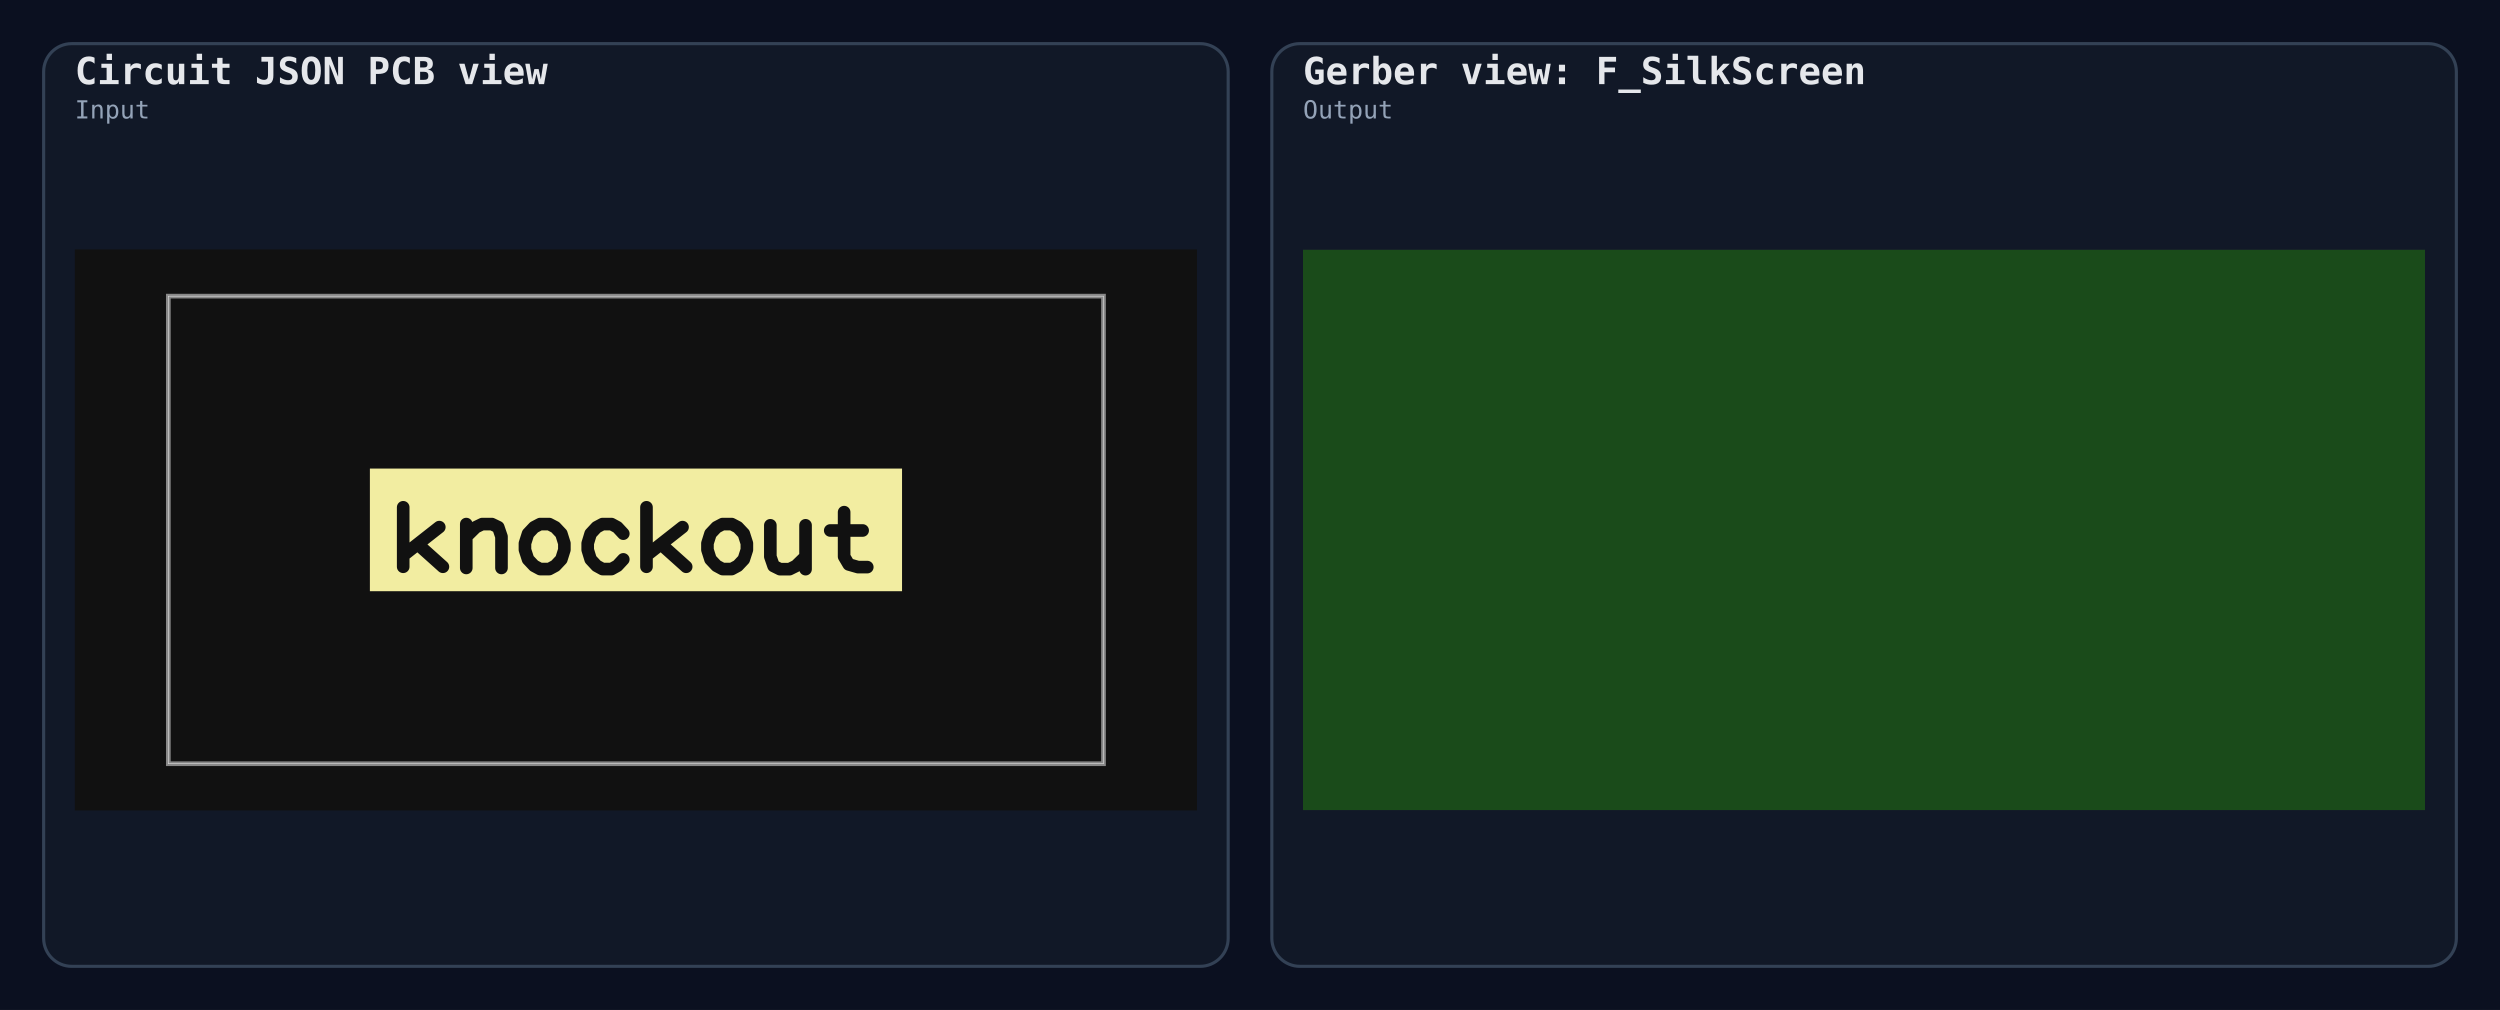
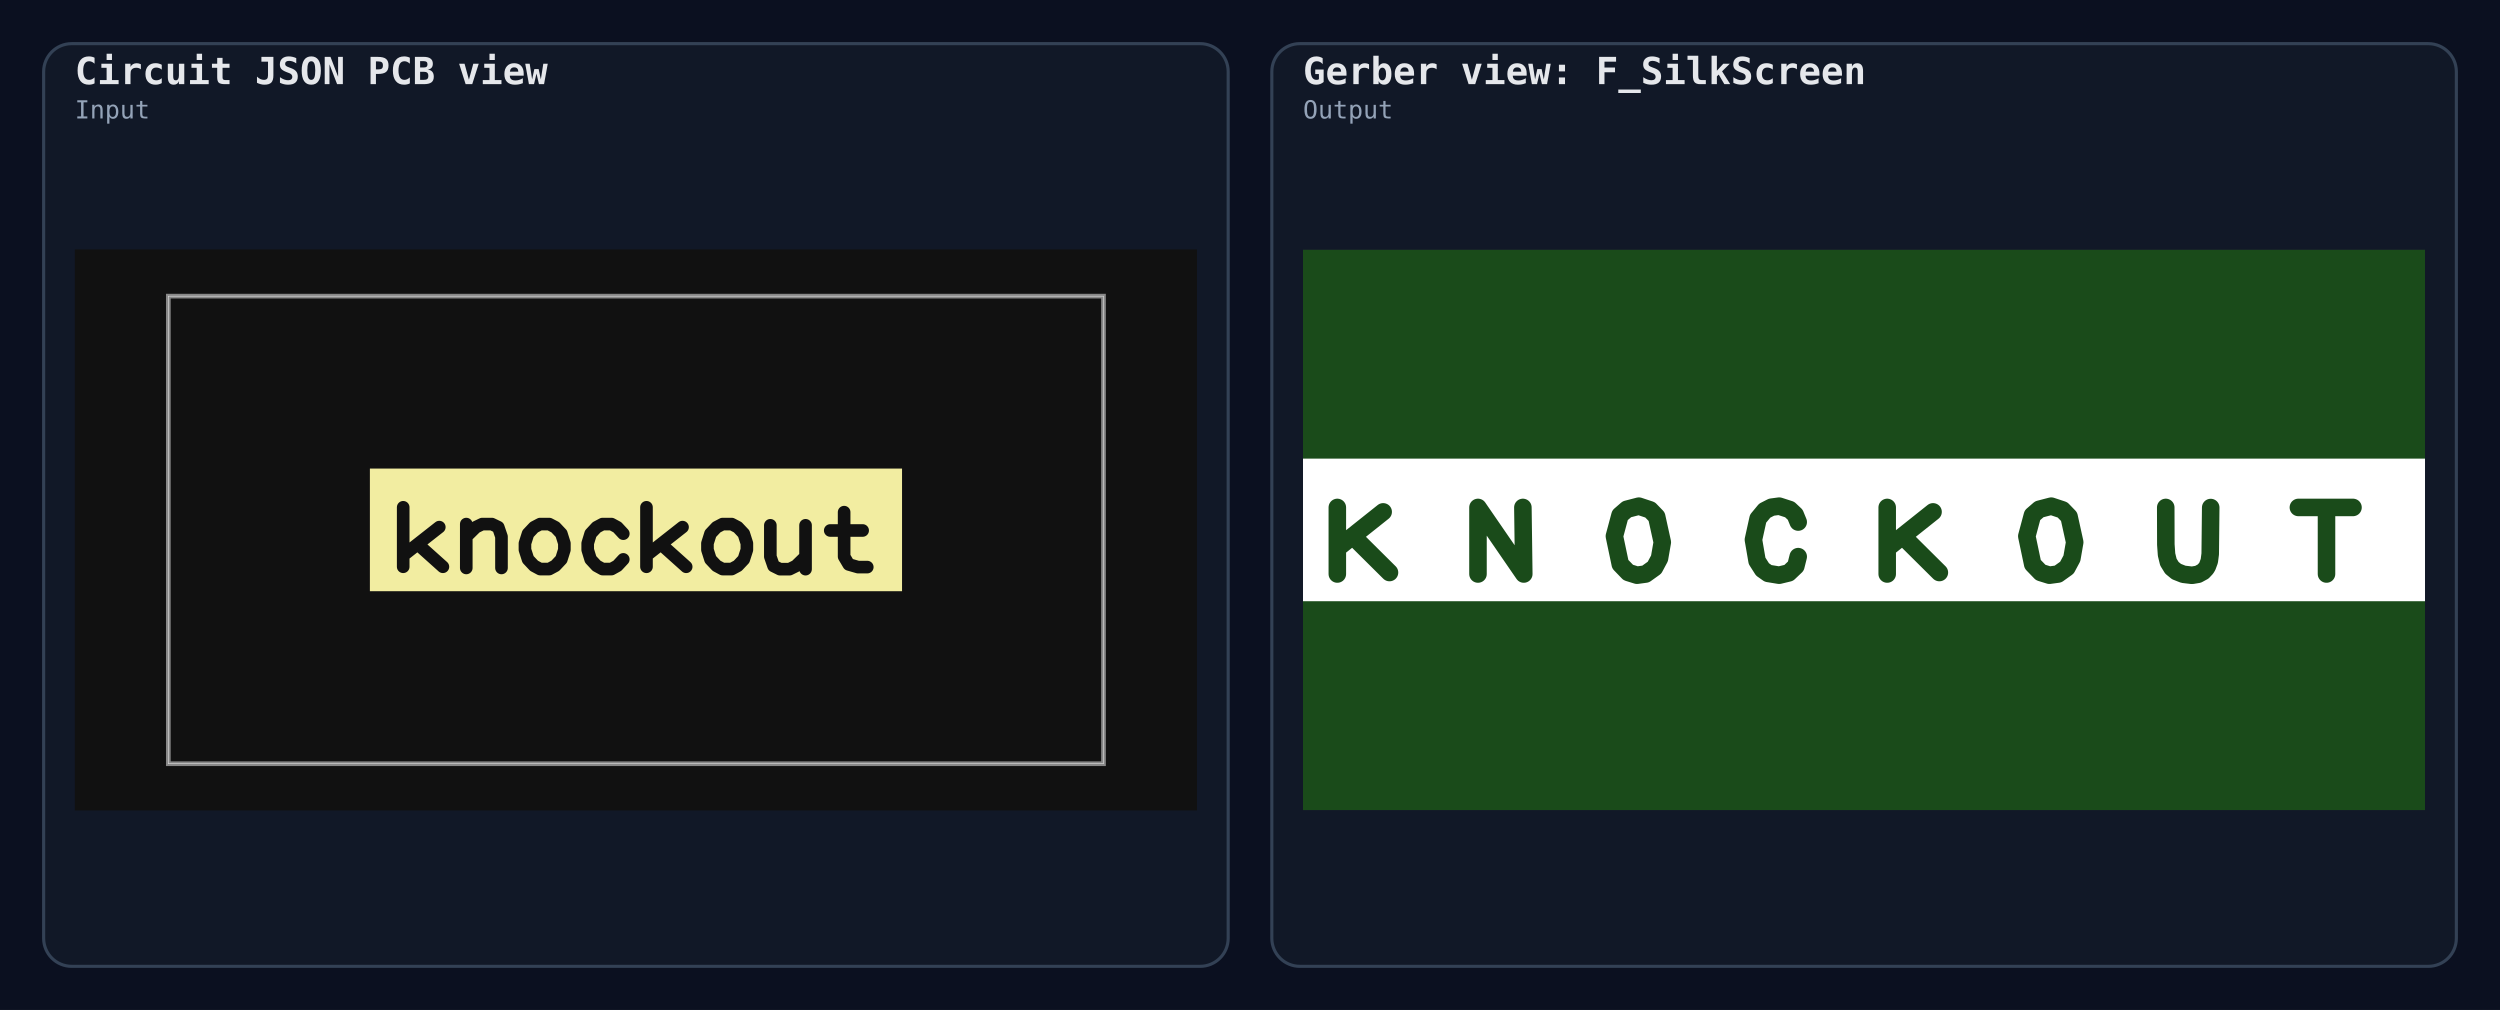
- <svg xmlns="http://www.w3.org/2000/svg" version="1.1" viewBox="0 0 1604 648" width="1604" height="648">
+ <svg xmlns="http://www.w3.org/2000/svg" xmlns:xlink="http://www.w3.org/1999/xlink" version="1.1" viewBox="0 0 1604 648" width="1604" height="648">
  <defs>
    <style>.snapshot-label { font: 600 24px ui-monospace, SFMono-Regular, Menlo, monospace; fill: #e5e7eb; }.snapshot-subtitle { font: 500 16px ui-monospace, SFMono-Regular, Menlo, monospace; fill: #94a3b8; }</style>
  </defs>
  <rect x="0" y="0" width="1604" height="648" fill="#0b1020" />
  <rect x="28" y="28" width="760" height="592" rx="18" fill="#111827" stroke="#334155" stroke-width="2" />
  <rect x="816" y="28" width="760" height="592" rx="18" fill="#111827" stroke="#334155" stroke-width="2" />
  <text x="48" y="54" class="snapshot-label">Circuit JSON PCB view</text>
  <text x="836" y="54" class="snapshot-label">Gerber view: F_SilkScreen</text>
  <text x="48" y="76" class="snapshot-subtitle">Input</text>
  <text x="836" y="76" class="snapshot-subtitle">Output</text>
  <svg x="48" y="80" width="720" height="520" preserveAspectRatio="xMidYMid meet" viewBox="0 0 800 400">
    <style />
    <rect class="boundary" x="0" y="0" fill="#111111" width="800" height="400" data-type="pcb_background" data-pcb-layer="global" />
    <rect class="pcb-boundary" fill="none" stroke="#fff" stroke-width="0.3" x="66.667" y="33.333" width="666.667" height="333.333" data-type="pcb_boundary" data-pcb-layer="global" />
    <path class="pcb-board" d="M 66.667 366.667 L 733.333 366.667 L 733.333 33.333 L 66.667 33.333 Z" fill="none" stroke="rgba(255, 255, 255, 0.5)" stroke-width="3.333" data-type="pcb_board" data-pcb-layer="board" />
    <rect x="-5.694" y="-1.317" width="11.389" height="2.633" fill="#f2eda1" mask="url(#silkscreen-knockout-mask-silk_knockout_text-0)" transform="matrix(33.33333,0,0,33.33333,400,200)" class="pcb-silkscreen-text-knockout pcb-silkscreen-top" data-type="pcb_silkscreen_text" data-pcb-silkscreen-text-id="silk_knockout_text" data-pcb-layer="top" />
    <defs>
      <mask id="silkscreen-knockout-mask-silk_knockout_text-0">
        <rect x="-5.694" y="-1.317" width="11.389" height="2.633" fill="white" />
        <path d="M-4.977 -0.484L-4.977 0.788 M-4.205 -0.06L-4.977 0.546 M-4.668 0.304L-4.128 0.788 M-3.628 -0.125L-3.628 0.813 M-3.628 0.143L-3.423 -0.059 M-3.423 -0.059L-3.286 -0.125 M-3.286 -0.125L-3.081 -0.125 M-3.081 -0.125L-2.944 -0.059 M-2.944 -0.059L-2.875 0.143 M-2.875 0.143L-2.875 0.813 M-2.048 -0.125L-2.178 -0.057 M-2.178 -0.057L-2.307 0.08 M-2.307 0.08L-2.373 0.287 M-2.373 0.287L-2.373 0.425 M-2.373 0.425L-2.307 0.63 M-2.307 0.63L-2.178 0.767 M-2.178 0.767L-2.048 0.837 M-2.048 0.837L-1.854 0.837 M-1.854 0.837L-1.724 0.767 M-1.724 0.767L-1.595 0.63 M-1.595 0.63L-1.53 0.425 M-1.53 0.425L-1.53 0.287 M-1.53 0.287L-1.595 0.08 M-1.595 0.08L-1.724 -0.057 M-1.724 -0.057L-1.854 -0.125 M-1.854 -0.125L-2.048 -0.125 M-0.27 0.08L-0.397 -0.057 M-0.397 -0.057L-0.523 -0.125 M-0.523 -0.125L-0.713 -0.125 M-0.713 -0.125L-0.841 -0.057 M-0.841 -0.057L-0.968 0.08 M-0.968 0.08L-1.031 0.287 M-1.031 0.287L-1.031 0.425 M-1.031 0.425L-0.968 0.63 M-0.968 0.63L-0.841 0.767 M-0.841 0.767L-0.713 0.837 M-0.713 0.837L-0.523 0.837 M-0.523 0.837L-0.397 0.767 M-0.397 0.767L-0.27 0.63 M0.226 -0.484L0.226 0.788 M0.997 -0.06L0.226 0.546 M0.535 0.304L1.075 0.788 M1.854 -0.125L1.724 -0.057 M1.724 -0.057L1.595 0.08 M1.595 0.08L1.53 0.287 M1.53 0.287L1.53 0.425 M1.53 0.425L1.595 0.63 M1.595 0.63L1.724 0.767 M1.724 0.767L1.854 0.837 M1.854 0.837L2.048 0.837 M2.048 0.837L2.178 0.767 M2.178 0.767L2.307 0.63 M2.307 0.63L2.373 0.425 M2.373 0.425L2.373 0.287 M2.373 0.287L2.307 0.08 M2.307 0.08L2.178 -0.057 M2.178 -0.057L2.048 -0.125 M2.048 -0.125L1.854 -0.125 M2.875 -0.099L2.875 0.571 M2.875 0.571L2.944 0.771 M2.944 0.771L3.081 0.839 M3.081 0.839L3.286 0.839 M3.286 0.839L3.423 0.771 M3.423 0.771L3.628 0.571 M3.628 -0.099L3.628 0.839 M4.453 -0.38L4.453 0.571 M4.453 0.571L4.552 0.738 M4.552 0.738L4.75 0.795 M4.75 0.795L4.948 0.795 M4.156 0.012L4.849 0.012" fill="none" stroke="black" stroke-width="0.27" stroke-linecap="round" stroke-linejoin="round" />
      </mask>
    </defs>
  </svg>
-   <svg x="836" y="80" width="720" height="520" preserveAspectRatio="xMidYMid meet" viewBox="-10000 -5000 20000 10000" version="1.1" stroke-linecap="round" stroke-linejoin="round" stroke-width="0" fill-rule="evenodd" clip-rule="evenodd" id="v_5RHljS6--1_top">
+   <svg x="836" y="80" width="720" height="520" preserveAspectRatio="xMidYMid meet" viewBox="-10000 -5000 20000 10000" version="1.1" stroke-linecap="round" stroke-linejoin="round" stroke-width="0" fill-rule="evenodd" clip-rule="evenodd" id="_FN3oMoNOmda_top">
    <defs>
-       <style>.v_5RHljS6--1_fr4 {color: #666666;}
- .v_5RHljS6--1_cu {color: #cccccc;}
- .v_5RHljS6--1_cf {color: #cc9933;}
- .v_5RHljS6--1_sm {color: #004200; opacity: 0.749;}
- .v_5RHljS6--1_ss {color: #ffffff;}
- .v_5RHljS6--1_sp {color: #999999;}
- .v_5RHljS6--1_out {color: #000000;}</style>
-       <g id="v_5RHljS6--1_top_silkscreen">
-         <path d="M -9388.048 400.757 -9388.048 -785.697 M -8571.049 321.661 -9388.048 -328.69 M -9078.153 -144.132 -8458.359 -759.33 M -6881.226 -785.697 -6881.226 400.757 -6065.183 -785.697 -6081.196 400.757 M -4047.237 -807.125 -4202.747 -758.742 -4344.9 -611.539 -4450.024 -111.904 -4349.891 262.054 -4227.037 368.564 -4014.323 423.827 -3814.055 357.49 -3696.8 236.245 -3596.385 -219.264 -3646.359 -506.842 -3735.417 -673.043 -3893.603 -786.252 -4047.237 -807.125 M -1174.155 140.268 -1227.756 270.907 -1326.083 363.403 -1512.297 423.827 -1649.902 405.375 -1771.164 343.441 -1889.575 200.494 -1972.253 -174.727 -1907.372 -551.924 -1810.583 -703.82 -1709.955 -774.902 -1513.918 -807.125 -1343.072 -765.938 -1216.572 -645.748 -1174.155 -476.114 M 411.952 400.757 411.952 -785.697 M 1228.952 321.661 411.952 -328.69 M 721.847 -144.132 1341.641 -759.33 M 3302.763 -807.125 3147.253 -758.742 3005.1 -611.539 2899.976 -111.904 3000.109 262.054 3122.963 368.564 3335.677 423.827 3535.945 357.49 3653.2 236.245 3753.615 -219.264 3703.641 -506.842 3614.583 -673.043 3456.397 -786.252 3302.763 -807.125 M 5376.039 400.757 5377.89 -260.531 5390.651 -440.422 5423.292 -573.673 5485.876 -675.026 5567.749 -742.04 5690.062 -790.44 5844.396 -808.743 5952.718 -790.419 6041.56 -742.15 6094.727 -685.599 6117.554 -648.426 6152.473 -553.648 6168.775 -428.096 6177.554 398.97 M 7740.161 400.757 8713.43 400.757 M 8241.247 400.757 8241.247 -785.697" fill="none" stroke-width="312.5" />
+       <style>._FN3oMoNOmda_fr4 {color: #666666;}
+ ._FN3oMoNOmda_cu {color: #cccccc;}
+ ._FN3oMoNOmda_cf {color: #cc9933;}
+ ._FN3oMoNOmda_sm {color: #004200; opacity: 0.749;}
+ ._FN3oMoNOmda_ss {color: #ffffff;}
+ ._FN3oMoNOmda_sp {color: #999999;}
+ ._FN3oMoNOmda_out {color: #000000;}</style>
+       <mask id="cZkLSKhXbo2O_clear-1" fill="#000" stroke="#000">
+         <g>
+           <rect x="-10050" y="-1275" width="20100" height="2550" fill="#fff" />
+           <path d="M -9388.048 400.757 -9388.048 -785.697 M -8571.049 321.661 -9388.048 -328.69 M -9078.153 -144.132 -8458.359 -759.33 M -6881.226 -785.697 -6881.226 400.757 -6065.183 -785.697 -6081.196 400.757 M -4047.237 -807.125 -4202.747 -758.742 -4344.9 -611.539 -4450.024 -111.904 -4349.891 262.054 -4227.037 368.564 -4014.323 423.827 -3814.055 357.49 -3696.8 236.245 -3596.385 -219.264 -3646.359 -506.842 -3735.417 -673.043 -3893.603 -786.252 -4047.237 -807.125 M -1174.155 140.268 -1227.756 270.907 -1326.083 363.403 -1512.297 423.827 -1649.902 405.375 -1771.164 343.441 -1889.575 200.494 -1972.253 -174.727 -1907.372 -551.924 -1810.583 -703.82 -1709.955 -774.902 -1513.918 -807.125 -1343.072 -765.938 -1216.572 -645.748 -1174.155 -476.114 M 411.952 400.757 411.952 -785.697 M 1228.952 321.661 411.952 -328.69 M 721.847 -144.132 1341.641 -759.33 M 3302.763 -807.125 3147.253 -758.742 3005.1 -611.539 2899.976 -111.904 3000.109 262.054 3122.963 368.564 3335.677 423.827 3535.945 357.49 3653.2 236.245 3753.615 -219.264 3703.641 -506.842 3614.583 -673.043 3456.397 -786.252 3302.763 -807.125 M 5376.039 400.757 5377.89 -260.531 5390.651 -440.422 5423.292 -573.673 5485.876 -675.026 5567.749 -742.04 5690.062 -790.44 5844.396 -808.743 5952.718 -790.419 6041.56 -742.15 6094.727 -685.599 6117.554 -648.426 6152.473 -553.648 6168.775 -428.096 6177.554 398.97 M 7740.161 400.757 8713.43 400.757 M 8241.247 400.757 8241.247 -785.697" fill="none" stroke-width="312.5" />
+         </g>
+       </mask>
+       <g id="_FN3oMoNOmda_top_silkscreen">
+         <g mask="url(#cZkLSKhXbo2O_clear-1)">
+           <path d="M -10050 -1275 10050 -1275 10050 1275 -10050 1275 -10050 -1275" />
+         </g>
      </g>
-       <clipPath id="v_5RHljS6--1_top_outline">
+       <clipPath id="_FN3oMoNOmda_top_outline">
        <path d="M -10000 -5000 10000 -5000 10000 5000 -10000 5000 -10000 -5000" fill="none" stroke-width="50" />
      </clipPath>
-       <mask id="v_5RHljS6--1_top_mech-mask">
+       <mask id="_FN3oMoNOmda_top_mech-mask">
        <g fill="#000" stroke="#000">
          <rect x="-10000" y="-5000" width="20000" height="10000" fill="#fff" />
        </g>
      </mask>
    </defs>
    <g transform="translate(0,0) scale(1,-1)">
-       <g mask="url(#v_5RHljS6--1_top_mech-mask)" clip-path="url(#v_5RHljS6--1_top_outline)">
-         <rect x="-10000" y="-5000" width="20000" height="10000" fill="currentColor" class="v_5RHljS6--1_fr4" />
-         <rect x="-10000" y="-5000" width="20000" height="10000" fill="currentColor" class="v_5RHljS6--1_sm" />
+       <g mask="url(#_FN3oMoNOmda_top_mech-mask)" clip-path="url(#_FN3oMoNOmda_top_outline)">
+         <rect x="-10000" y="-5000" width="20000" height="10000" fill="currentColor" class="_FN3oMoNOmda_fr4" />
+         <rect x="-10000" y="-5000" width="20000" height="10000" fill="currentColor" class="_FN3oMoNOmda_sm" />
+         <use xlink:href="#_FN3oMoNOmda_top_silkscreen" fill="currentColor" stroke="currentColor" class="_FN3oMoNOmda_ss" />
      </g>
    </g>
  </svg>
</svg>
